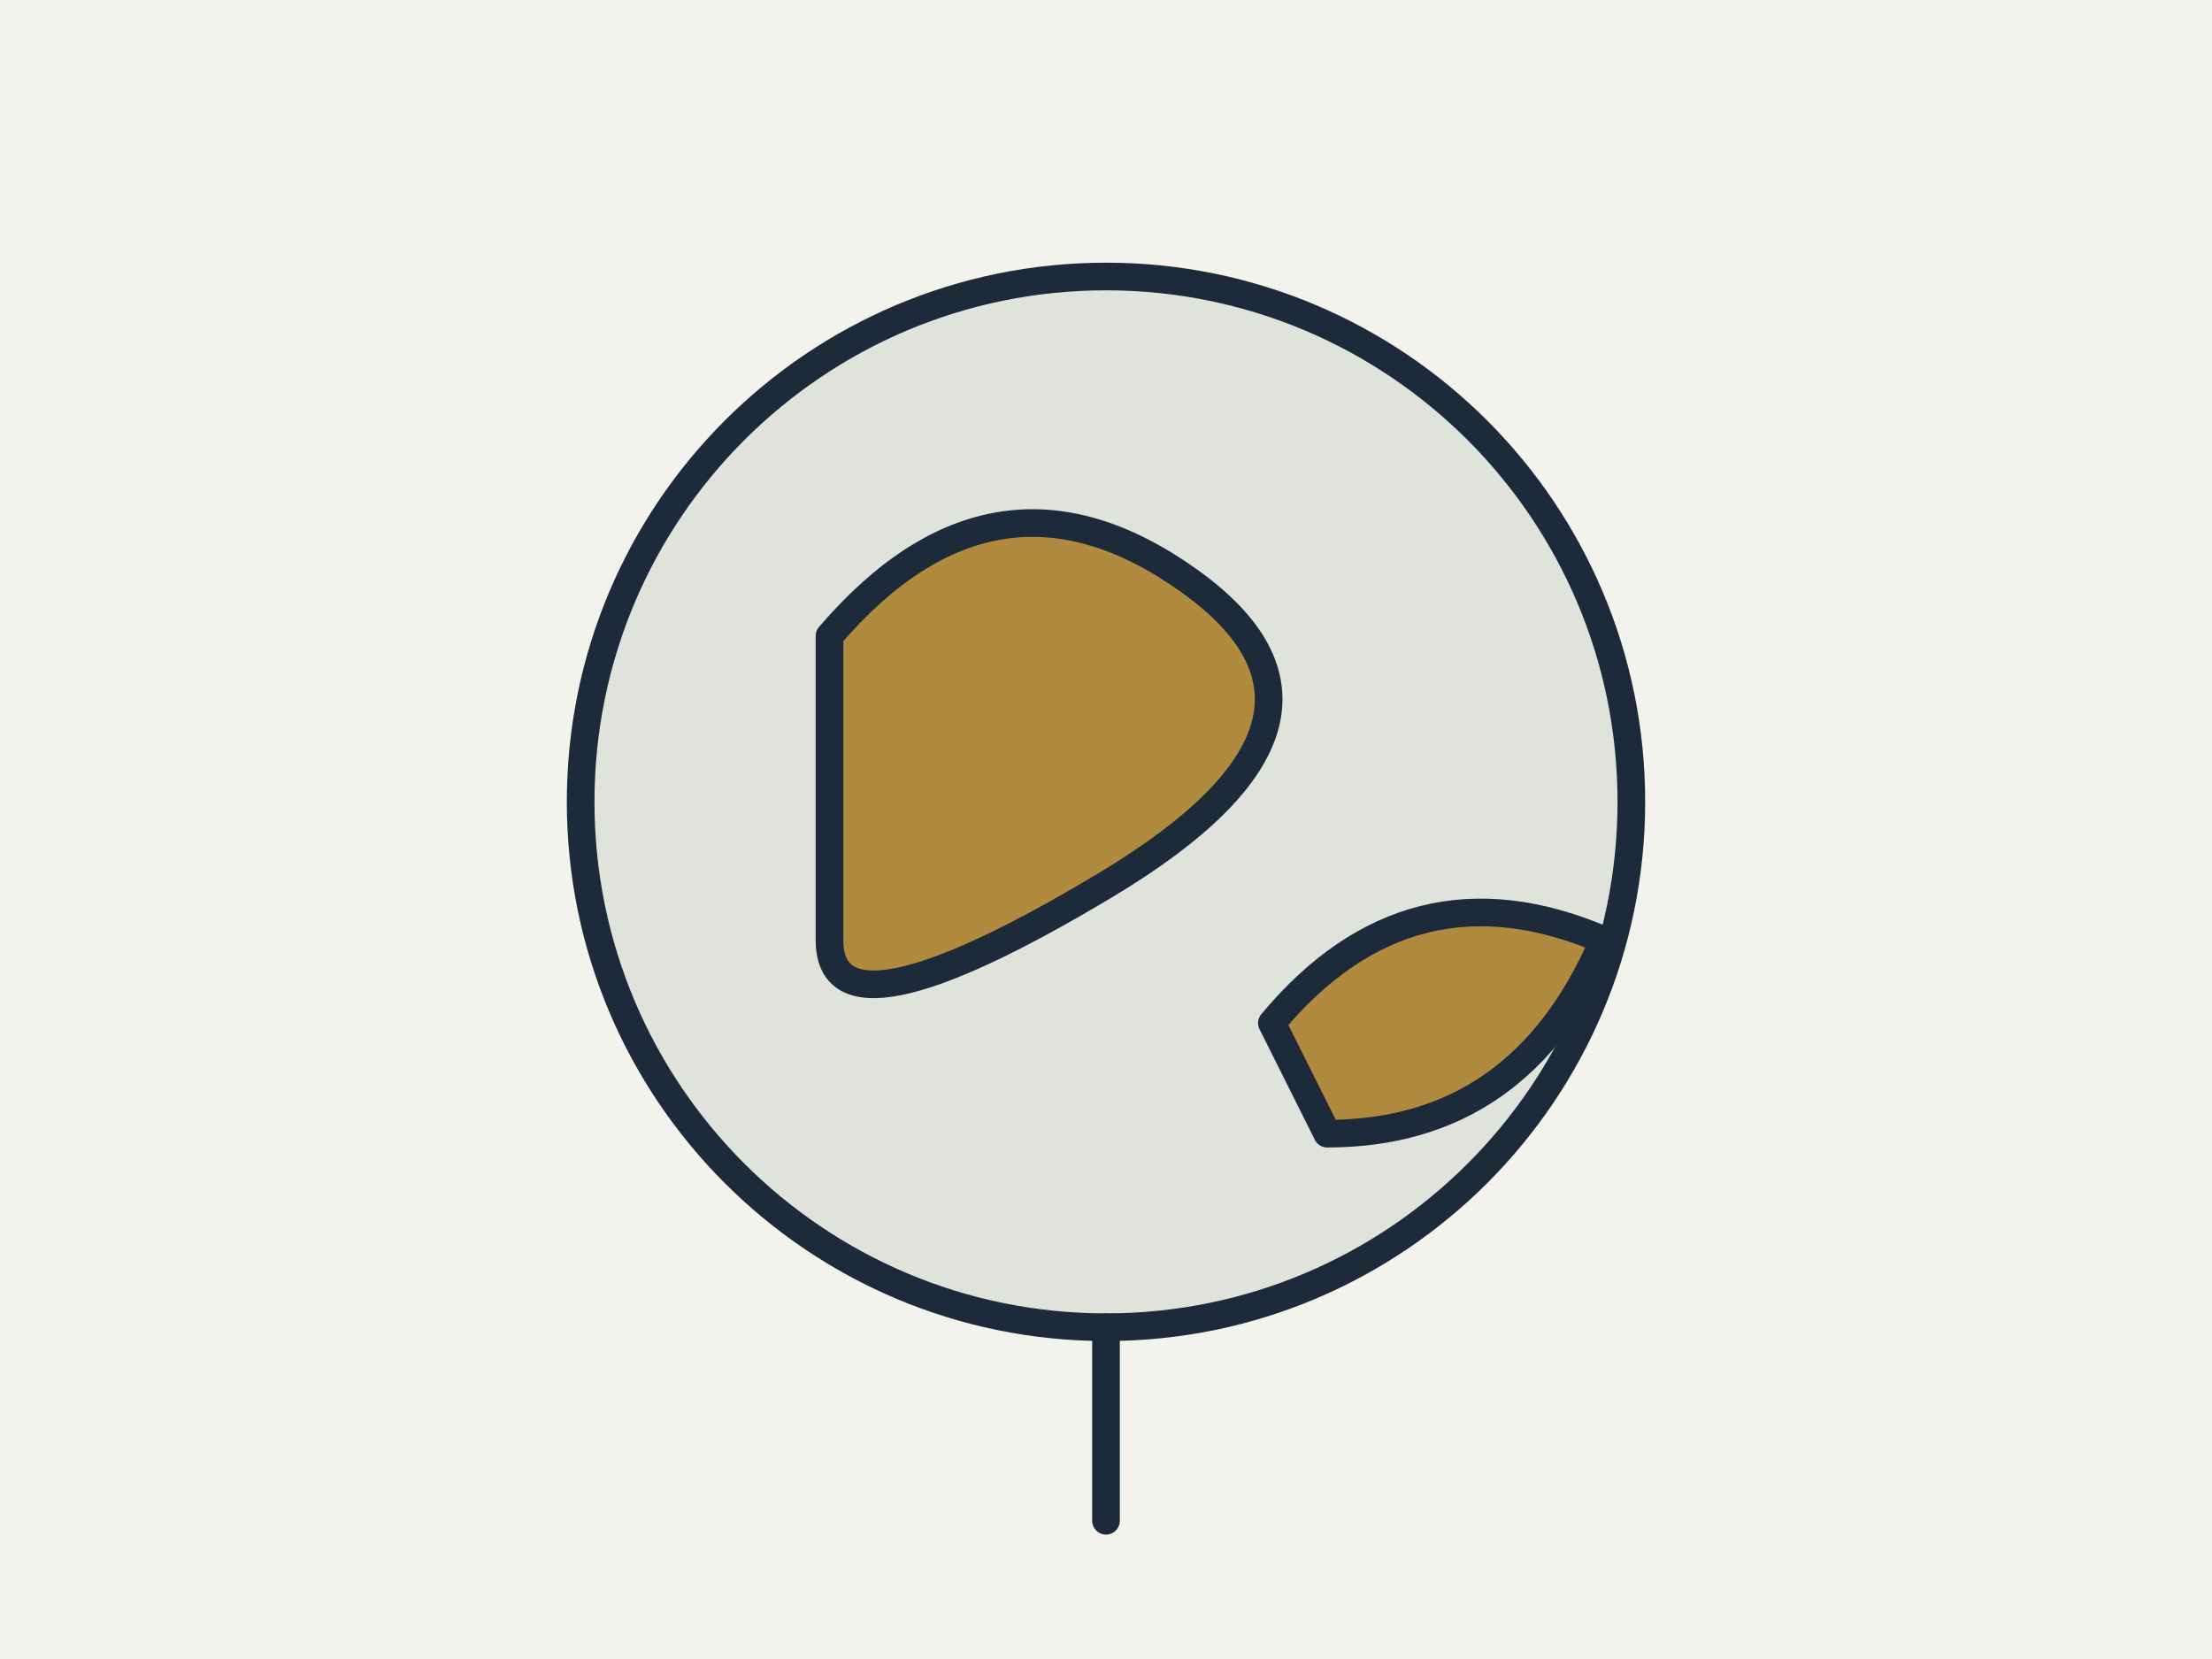
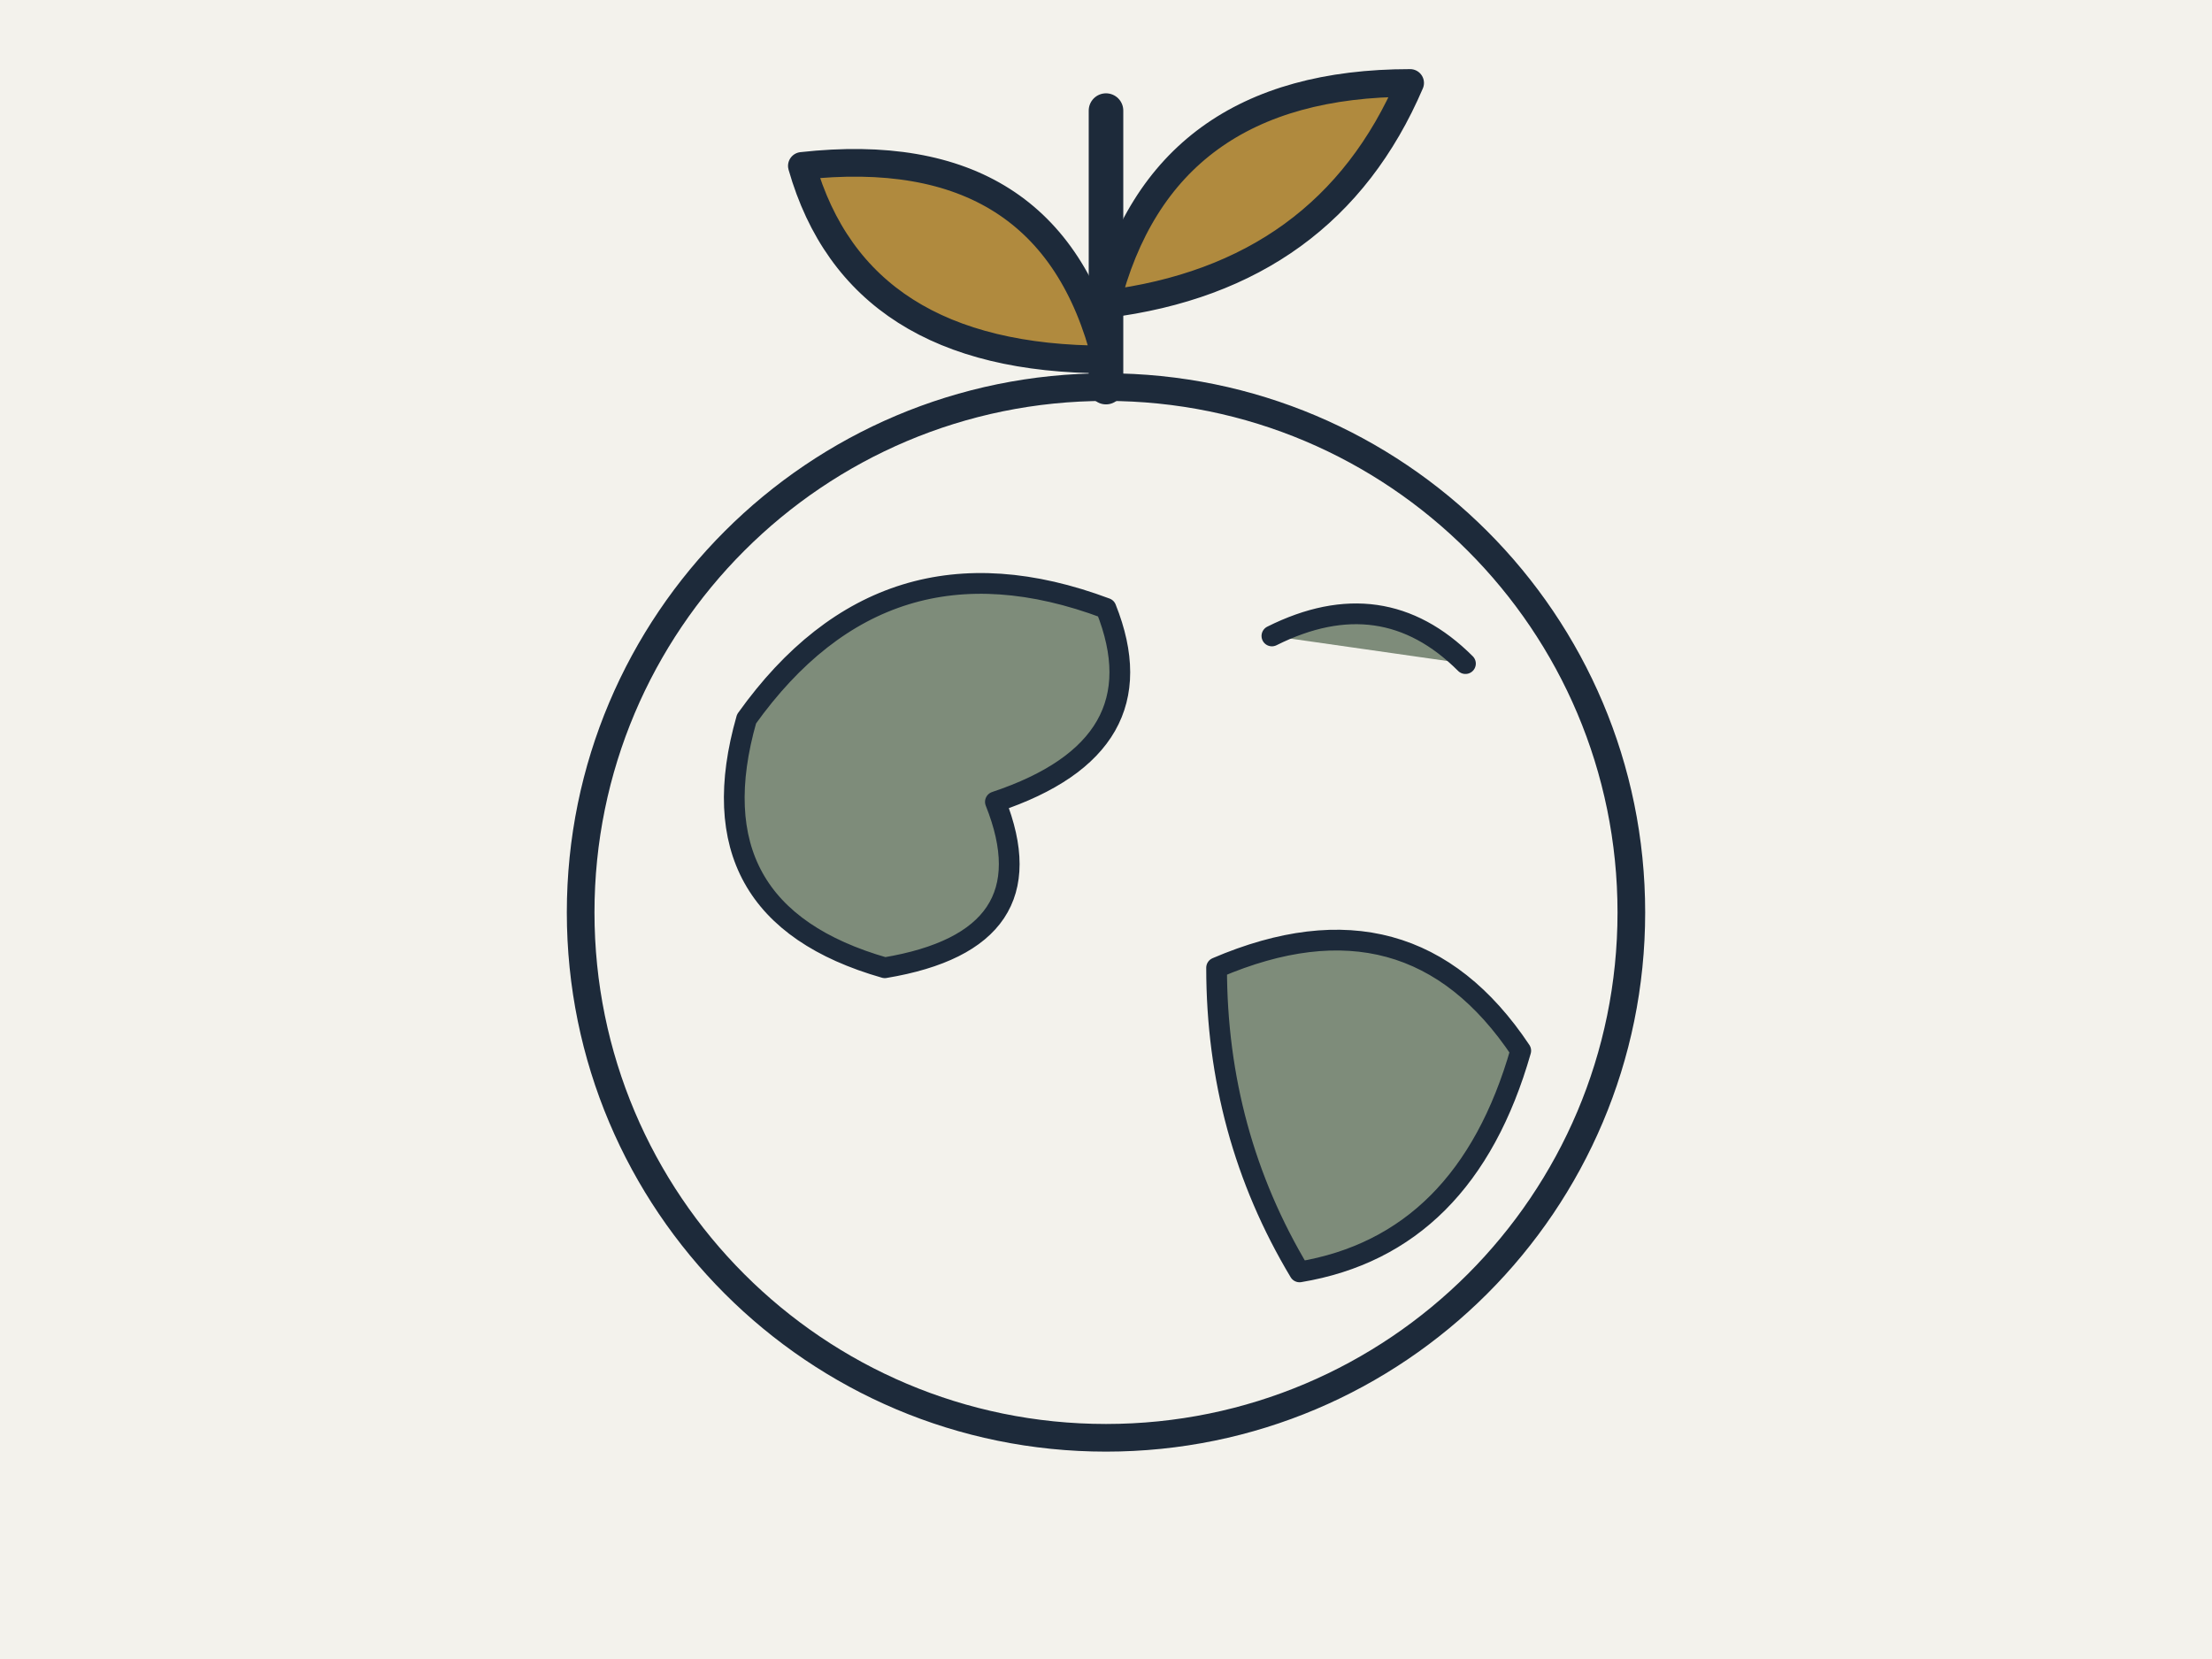
<svg xmlns="http://www.w3.org/2000/svg" viewBox="0 0 160 120" width="160" height="120">
  <rect width="160" height="120" fill="#f3f2ec" />
-   <g stroke="#1d2a3a" stroke-width="2" stroke-linejoin="round" stroke-linecap="round" fill="none">
-     <circle cx="80" cy="58" r="38" fill="#dfe3dc" />
-     <path d="M60 46q12-14 26-4t-6 22-20 4z" fill="#b08a3e" />
-     <path d="M92 74q10-12 24-6-6 14-20 14z" fill="#b08a3e" />
-     <path d="M80 96v14" />
+   <g fill="none" stroke="#1d2a3a" stroke-width="2" stroke-linejoin="round" stroke-linecap="round">
+     <circle cx="80" cy="66" r="38" fill="#f3f2ec" />
+     <path d="M54 52q10-14 26-8q4 10-8 14q4 10-8 12q-14-4-10-18zM88 70q14-6 22 6q-4 14-16 16q-6-10-6-22zM92 46q8-4 14 2" fill="#7e8c7a" stroke-width="1.5" />
+     <path d="M80 28V8" stroke-width="2.5" />
+     <path d="M80 18q-18 0-22-14q18-2 22 14zM80 14q16-2 22-16q-18 0-22 16z" fill="#b08a3e" transform="translate(0 8)" />
  </g>
</svg>
